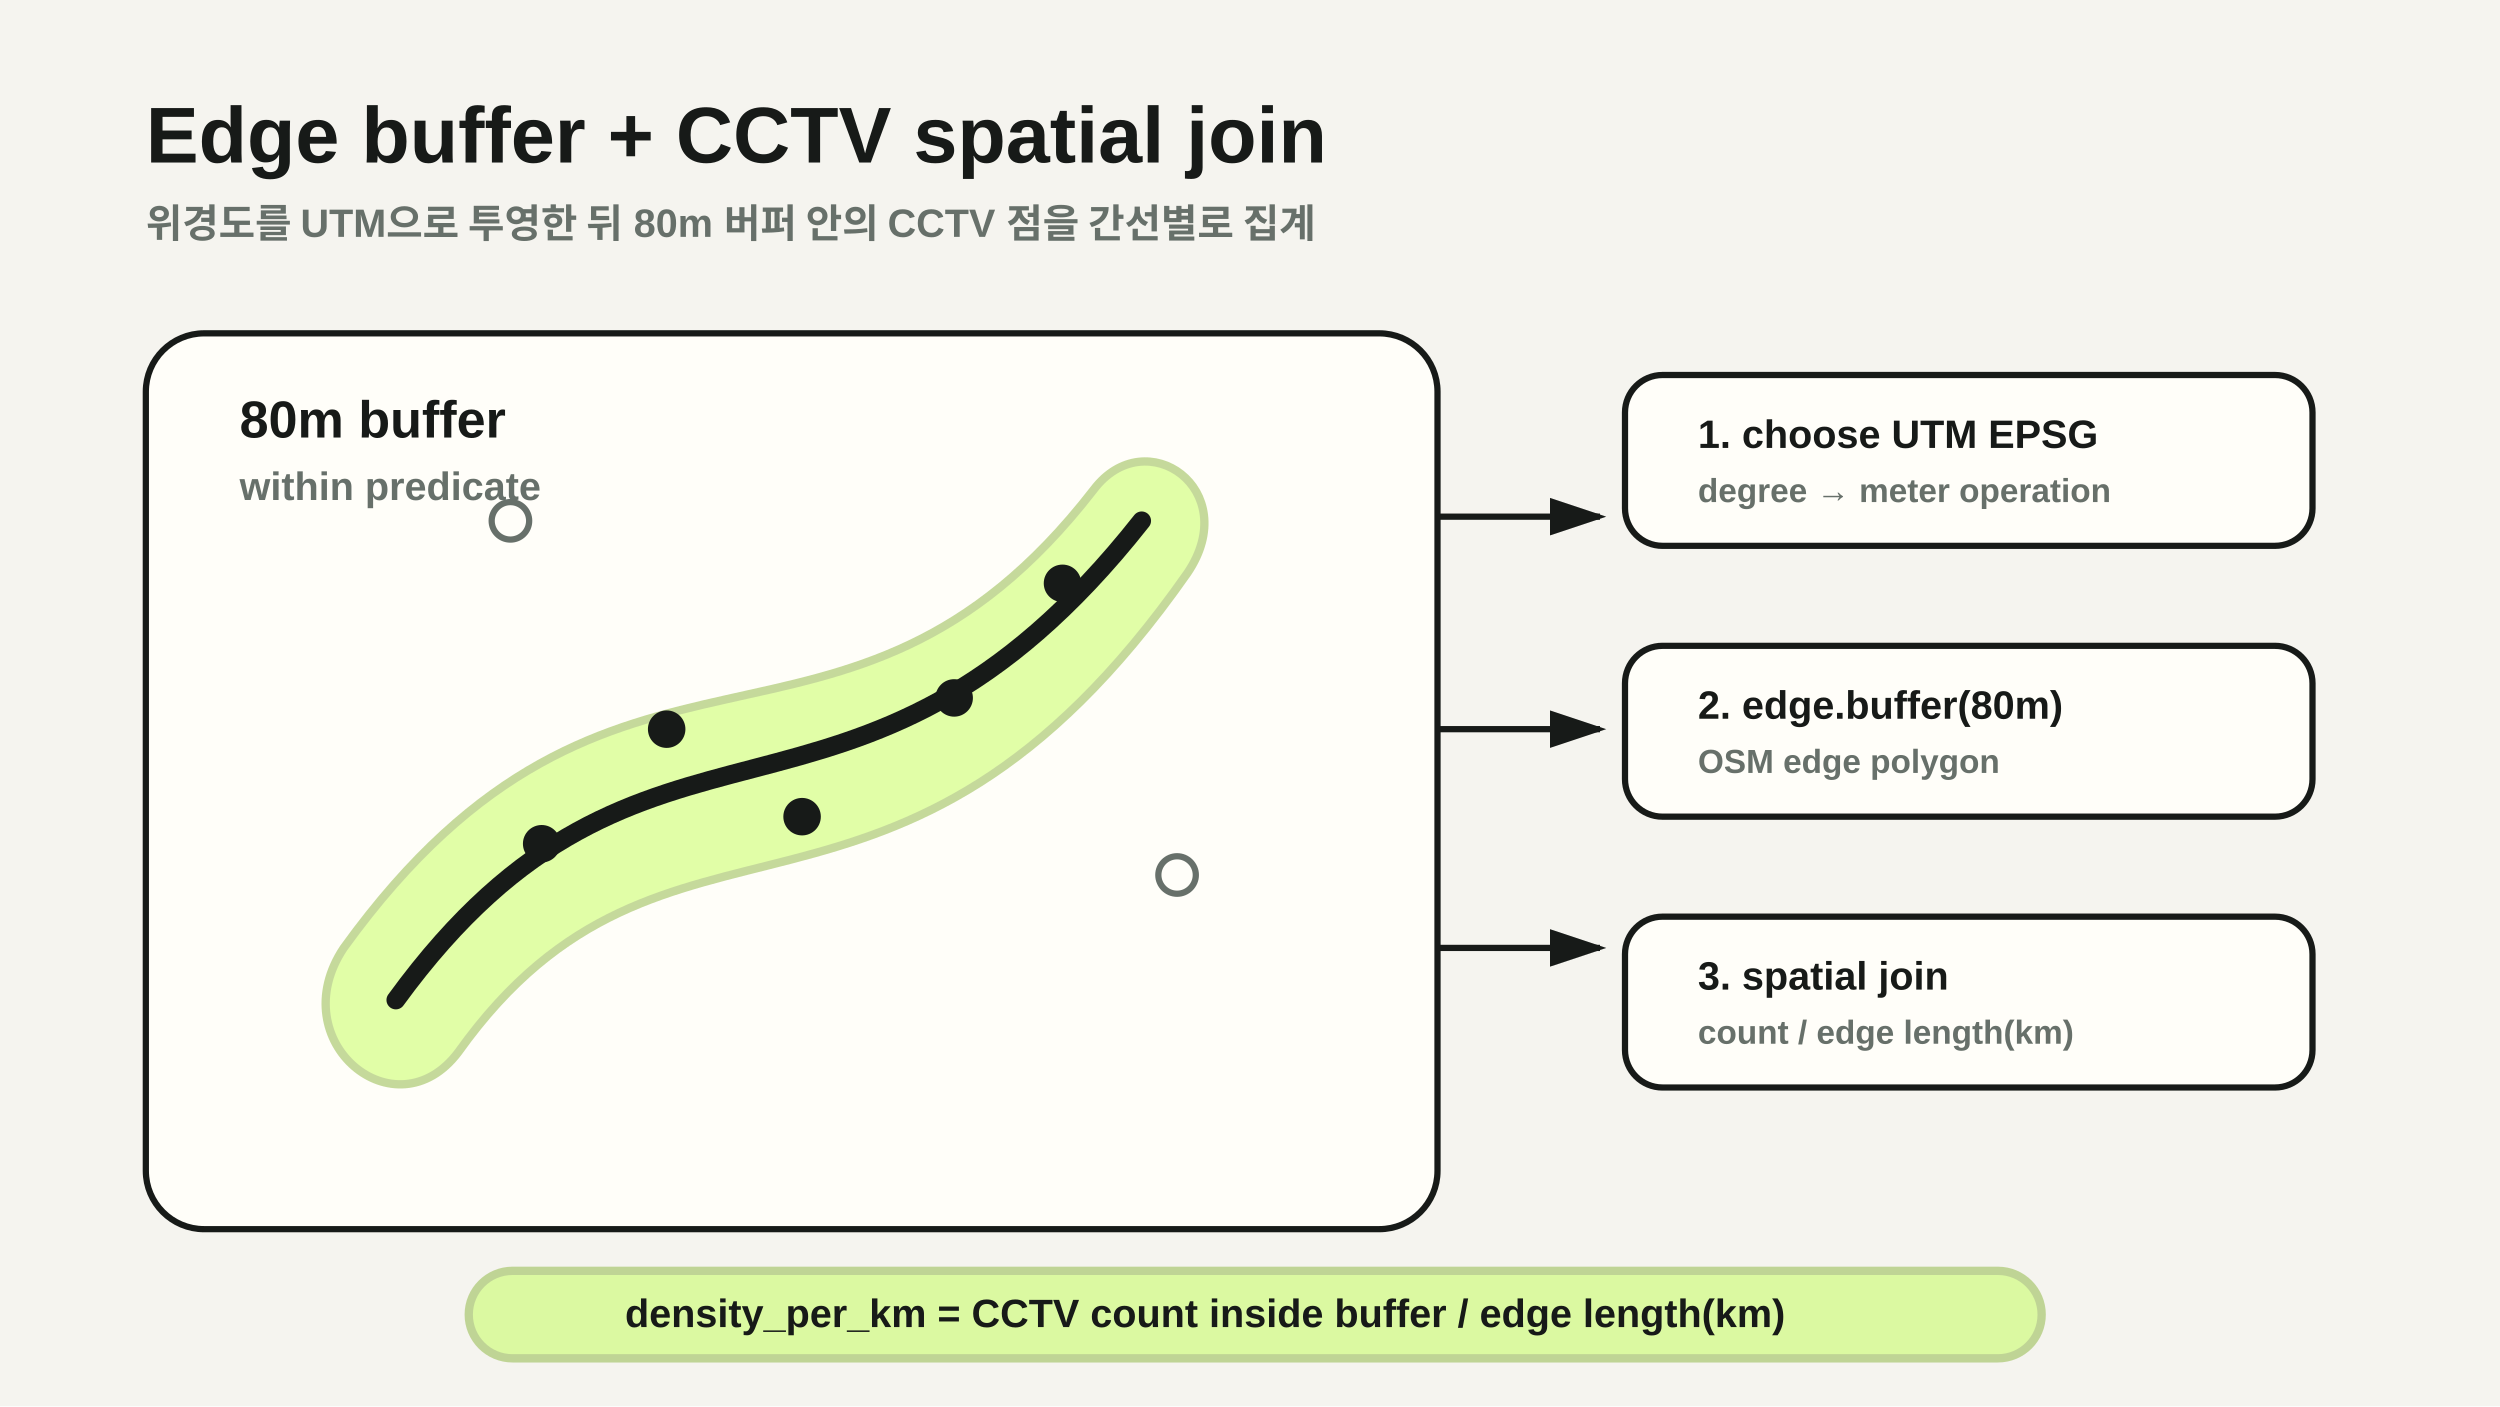
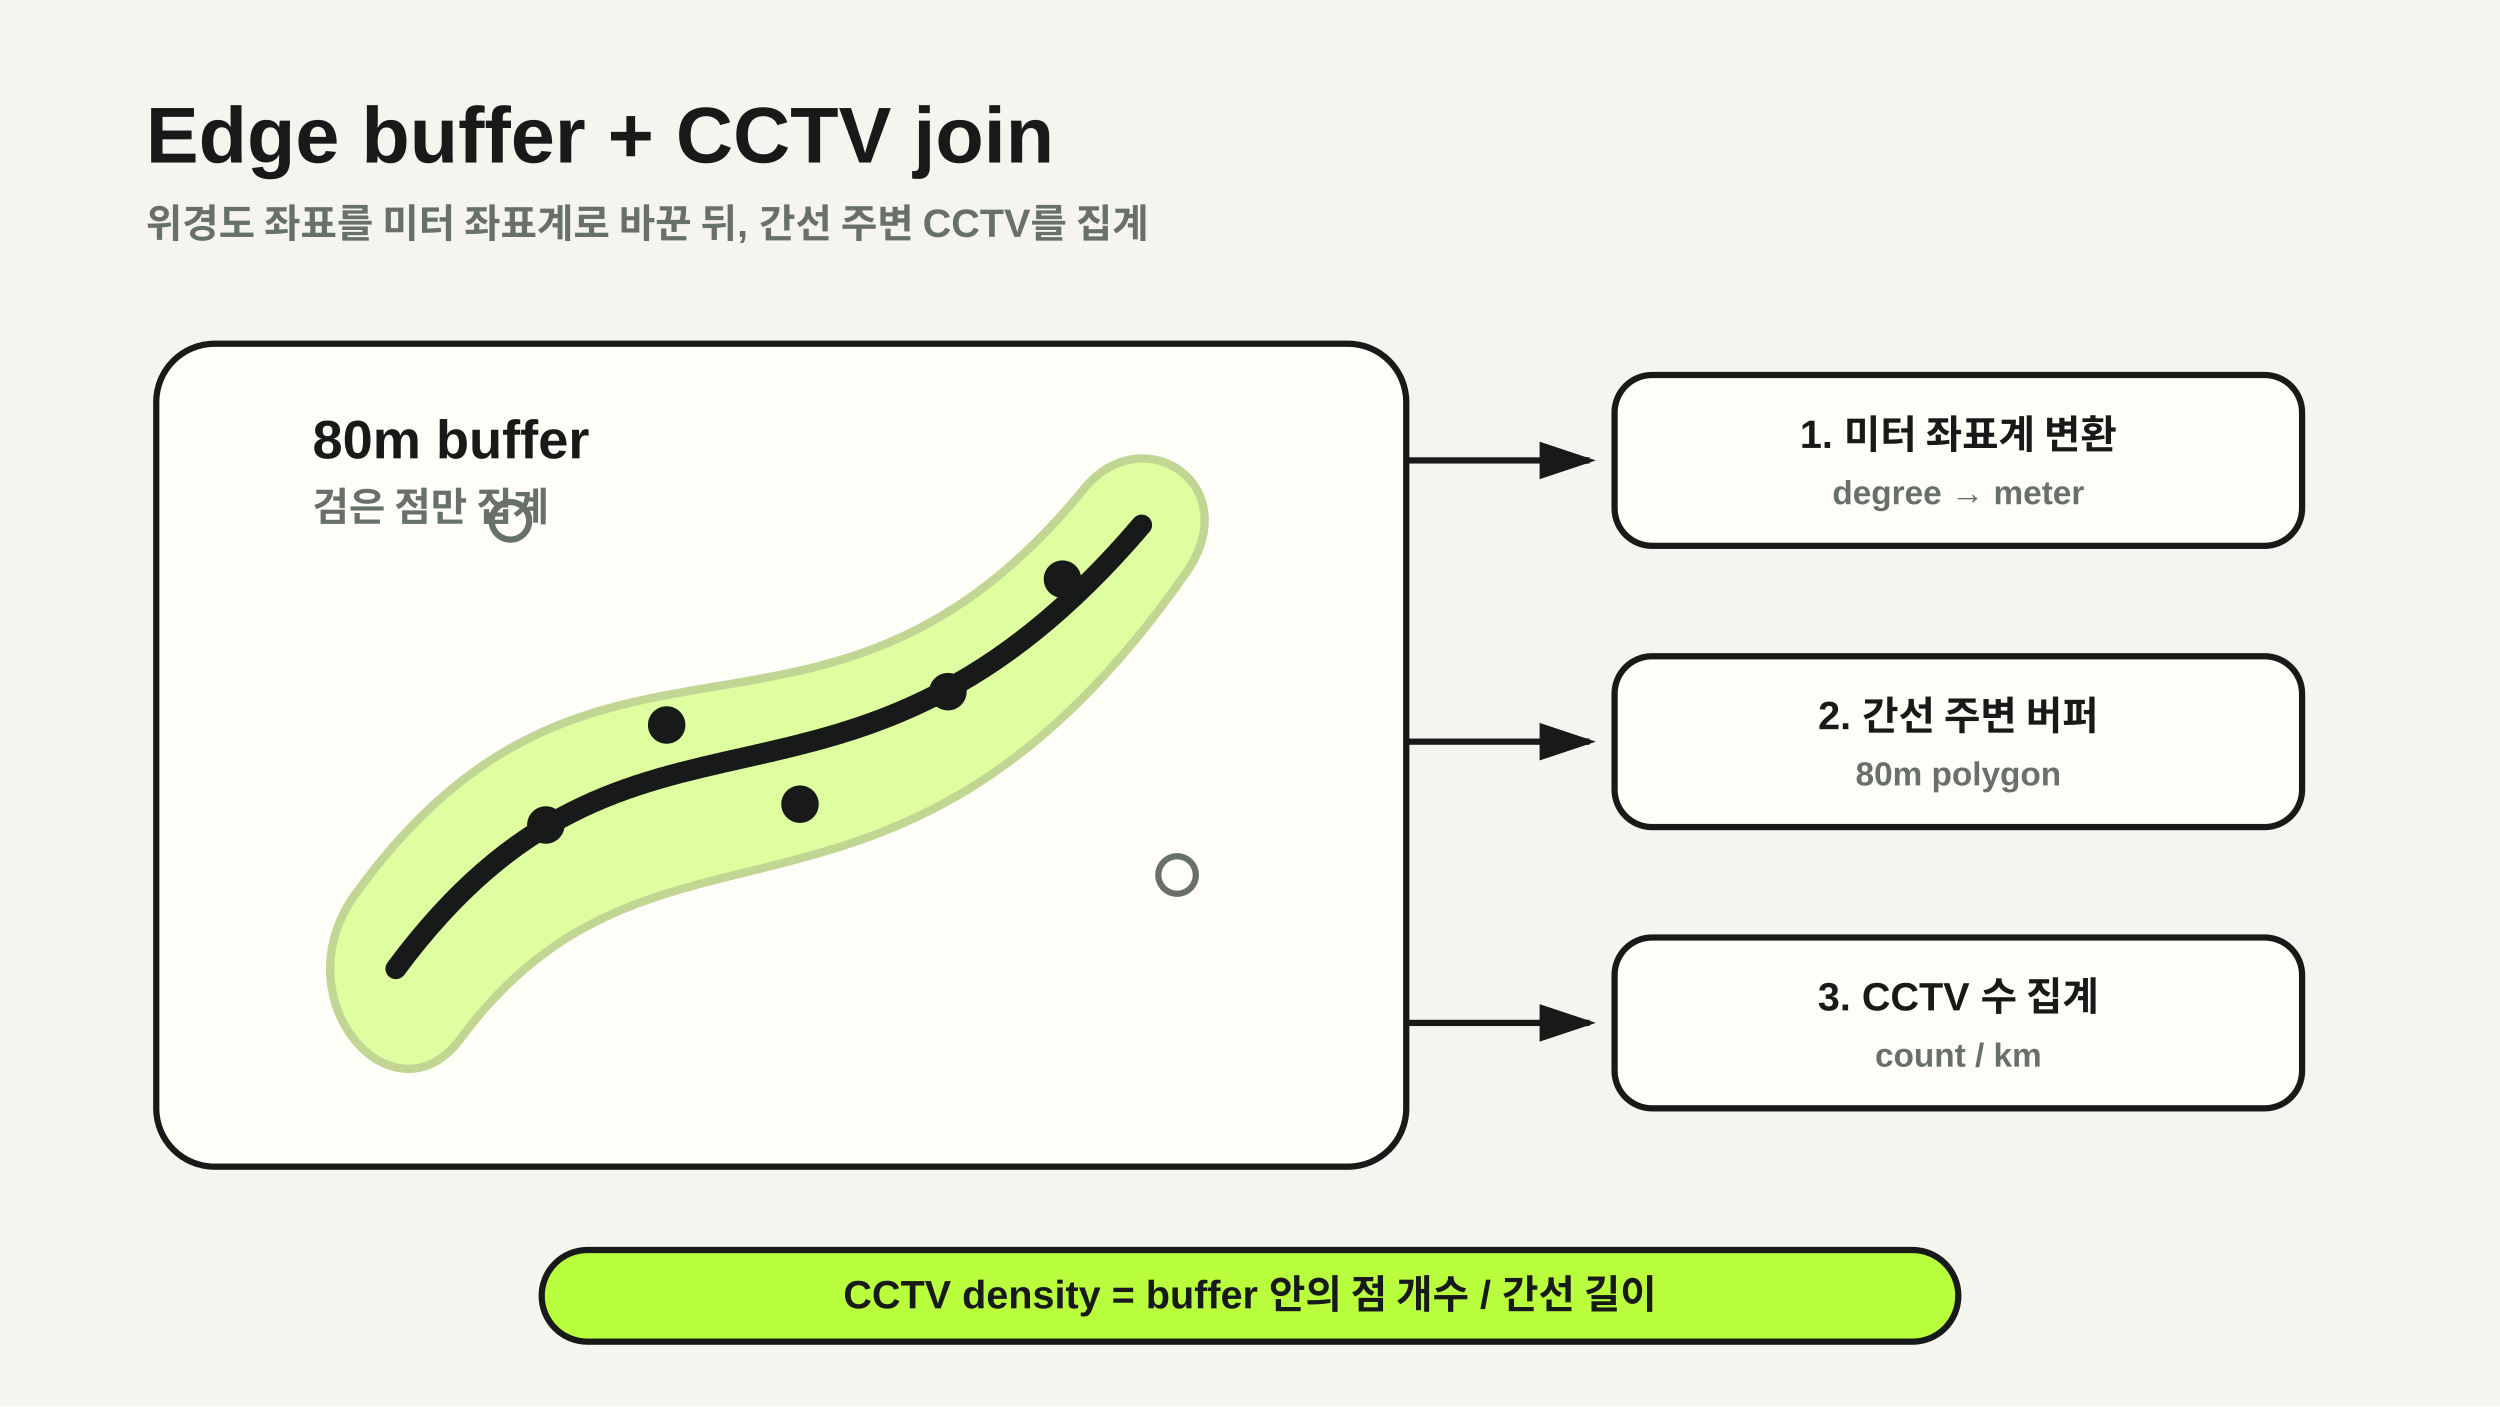
<svg xmlns="http://www.w3.org/2000/svg" viewBox="0 0 1200 675" role="img" aria-labelledby="title desc">
  <defs>
    <marker id="arrow" markerWidth="10" markerHeight="10" refX="8" refY="3" orient="auto" markerUnits="strokeWidth">
      <path d="M0,0 L0,6 L9,3 z" fill="#171a18" />
    </marker>
    <style>
-       .bg{fill:#f5f4ef}.panel{fill:#fffef9;stroke:#171a18;stroke-width:3}.buffer{fill:#baff3e;opacity:.44;stroke:#7cab22;stroke-width:4}.edge{stroke:#171a18;stroke-width:9;fill:none;stroke-linecap:round}.point{fill:#171a18}.out{fill:#fffef9;stroke:#67706a;stroke-width:3}.line{stroke:#171a18;stroke-width:3;fill:none;marker-end:url(#arrow)}.muted{fill:#67706a}.ink{fill:#171a18}text{font-family:Pretendard,'Noto Sans KR',Arial,sans-serif}.title{font-size:38px;font-weight:900}.label{font-size:25px;font-weight:850}.small{font-size:19px;font-weight:700}.tiny{font-size:16px;font-weight:700}
+       .bg{fill:#f5f4ef}.card{fill:#fffef9;stroke:#171a18;stroke-width:3}.buffer{fill:#baff3e;opacity:.48;stroke:#7cab22;stroke-width:4}.edge{stroke:#171a18;stroke-width:10;fill:none;stroke-linecap:round}.point{fill:#171a18}.out{fill:#fffef9;stroke:#67706a;stroke-width:3}.line{stroke:#171a18;stroke-width:3;fill:none;marker-end:url(#arrow)}.accent{fill:#baff3e;stroke:#171a18;stroke-width:3}.muted{fill:#67706a}.ink{fill:#171a18}text{font-family:Pretendard,'Noto Sans KR',Arial,sans-serif}.title{font-size:38px;font-weight:900}.label{font-size:26px;font-weight:850}.small{font-size:19px;font-weight:700}.tiny{font-size:16px;font-weight:700}
    </style>
  </defs>
  <rect class="bg" width="1200" height="675" />
-   <text x="70" y="78" class="title ink">Edge buffer + CCTV spatial join</text>
-   <text x="70" y="114" class="small muted">위경도를 UTM으로 투영한 뒤 80m 버퍼 안의 CCTV 점을 간선별로 집계</text>
-   <rect x="70" y="160" width="620" height="430" rx="28" class="panel" />
-   <path class="buffer" d="M165 455 C295 275 405 390 525 235 C550 202 597 235 570 275 C430 475 320 365 220 505 C190 545 135 500 165 455Z" />
-   <path class="edge" d="M190 480 C310 315 410 425 548 250" />
-   <circle cx="260" cy="405" r="9" class="point" />
-   <circle cx="320" cy="350" r="9" class="point" />
-   <circle cx="385" cy="392" r="9" class="point" />
-   <circle cx="458" cy="335" r="9" class="point" />
-   <circle cx="510" cy="280" r="9" class="point" />
+   <text x="70" y="78" class="title ink">Edge buffer + CCTV join</text>
+   <text x="70" y="114" class="small muted">위경도 좌표를 미터 좌표계로 바꾼 뒤, 간선 주변 CCTV를 집계</text>
+   <rect x="75" y="165" width="600" height="395" rx="28" class="card" />
+   <path class="buffer" d="M170 430 C285 270 395 388 520 235 C548 200 598 232 570 274 C430 475 315 370 220 500 C188 540 135 480 170 430Z" />
+   <path class="edge" d="M190 465 C305 310 405 420 548 252" />
+   <circle cx="262" cy="396" r="9" class="point" />
+   <circle cx="320" cy="348" r="9" class="point" />
+   <circle cx="384" cy="386" r="9" class="point" />
+   <circle cx="455" cy="332" r="9" class="point" />
+   <circle cx="510" cy="278" r="9" class="point" />
  <circle cx="565" cy="420" r="9" class="out" />
  <circle cx="245" cy="250" r="9" class="out" />
-   <text x="115" y="210" class="label ink">80m buffer</text>
-   <text x="115" y="240" class="small muted">within predicate</text>
-   <rect x="780" y="180" width="330" height="82" rx="18" class="panel" />
-   <text x="815" y="215" class="small ink">1. choose UTM EPSG</text>
-   <text x="815" y="241" class="tiny muted">degree → meter operation</text>
-   <rect x="780" y="310" width="330" height="82" rx="18" class="panel" />
-   <text x="815" y="345" class="small ink">2. edge.buffer(80m)</text>
-   <text x="815" y="371" class="tiny muted">OSM edge polygon</text>
-   <rect x="780" y="440" width="330" height="82" rx="18" class="panel" />
-   <text x="815" y="475" class="small ink">3. spatial join</text>
-   <text x="815" y="501" class="tiny muted">count / edge length(km)</text>
-   <path class="line" d="M690 248 H768" />
-   <path class="line" d="M690 350 H768" />
-   <path class="line" d="M690 455 H768" />
-   <rect x="225" y="610" width="755" height="42" rx="21" class="buffer" />
-   <text x="300" y="637" class="small ink">density_per_km = CCTV count inside buffer / edge length(km)</text>
+   <text x="150" y="220" class="label ink">80m buffer</text>
+   <text x="150" y="250" class="small muted">검은 점만 집계</text>
+   <rect x="775" y="180" width="330" height="82" rx="18" class="card" />
+   <text x="940" y="215" text-anchor="middle" class="small ink">1. 미터 좌표계 변환</text>
+   <text x="940" y="242" text-anchor="middle" class="tiny muted">degree → meter</text>
+   <rect x="775" y="315" width="330" height="82" rx="18" class="card" />
+   <text x="940" y="350" text-anchor="middle" class="small ink">2. 간선 주변 버퍼</text>
+   <text x="940" y="377" text-anchor="middle" class="tiny muted">80m polygon</text>
+   <rect x="775" y="450" width="330" height="82" rx="18" class="card" />
+   <text x="940" y="485" text-anchor="middle" class="small ink">3. CCTV 수 집계</text>
+   <text x="940" y="512" text-anchor="middle" class="tiny muted">count / km</text>
+   <path class="line" d="M675 221 H763" />
+   <path class="line" d="M675 356 H763" />
+   <path class="line" d="M675 491 H763" />
+   <rect x="260" y="600" width="680" height="44" rx="22" class="accent" />
+   <text x="600" y="628" text-anchor="middle" class="small ink">CCTV density = buffer 안의 점 개수 / 간선 길이</text>
</svg>
